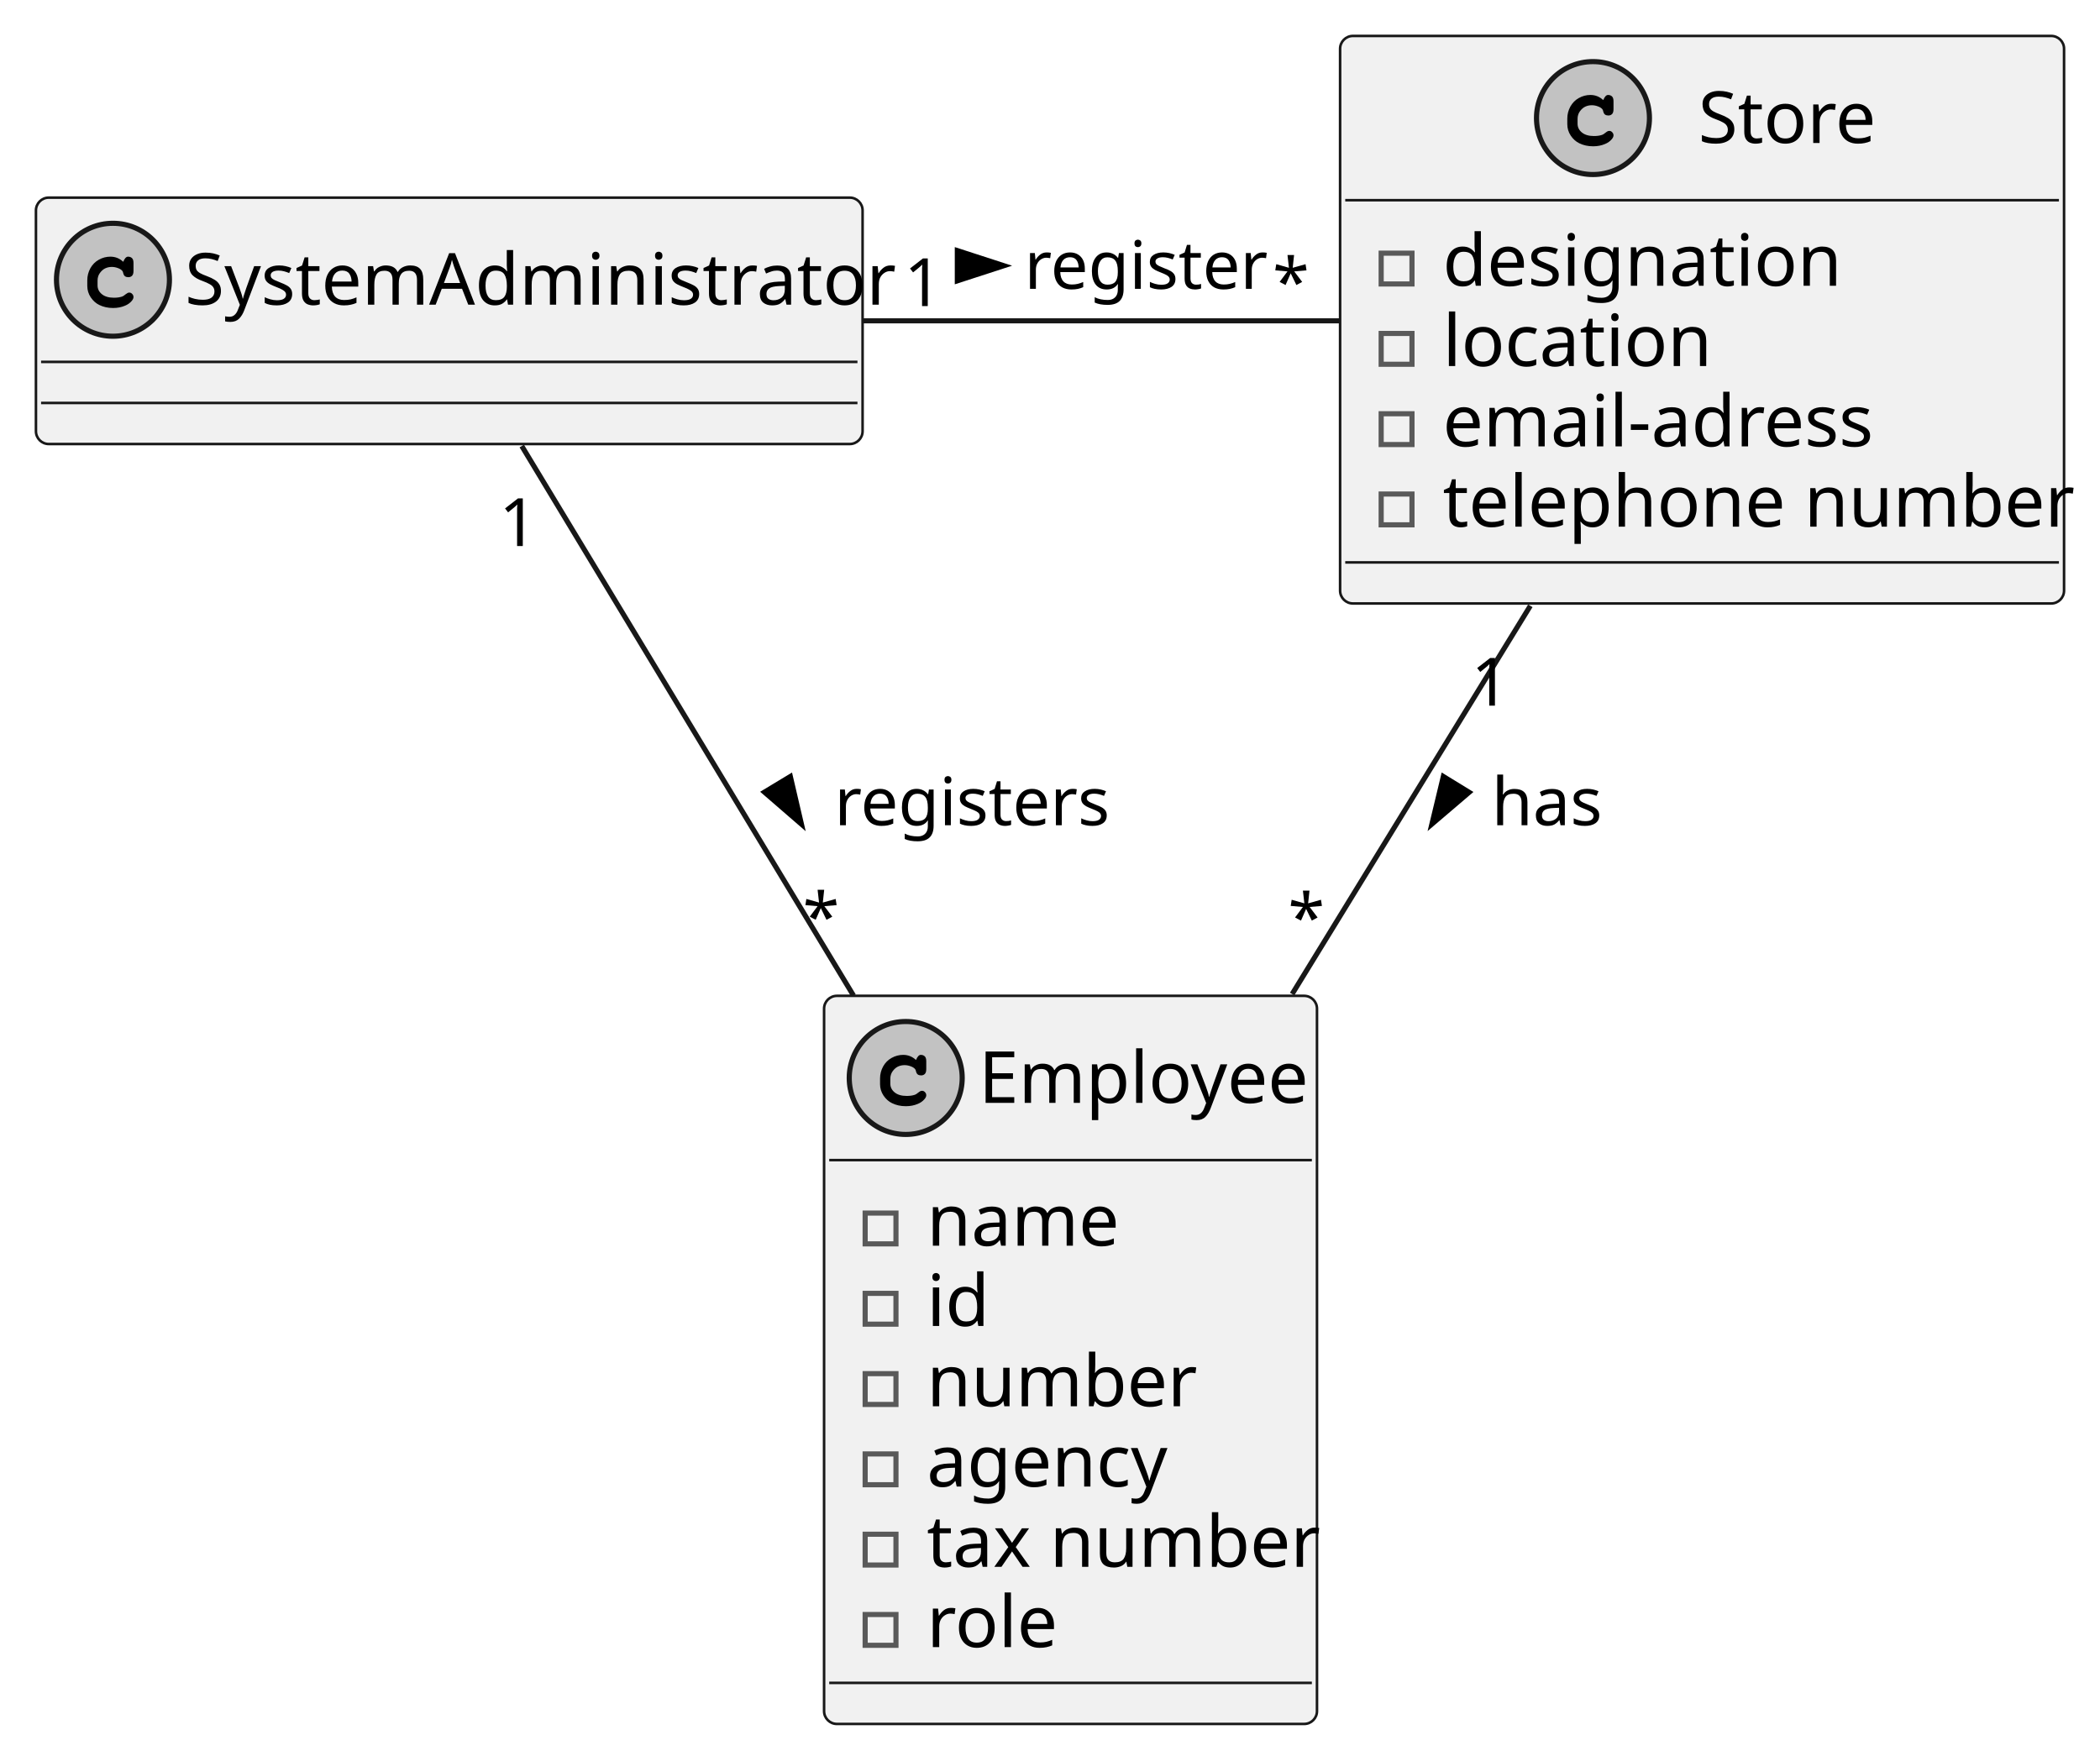
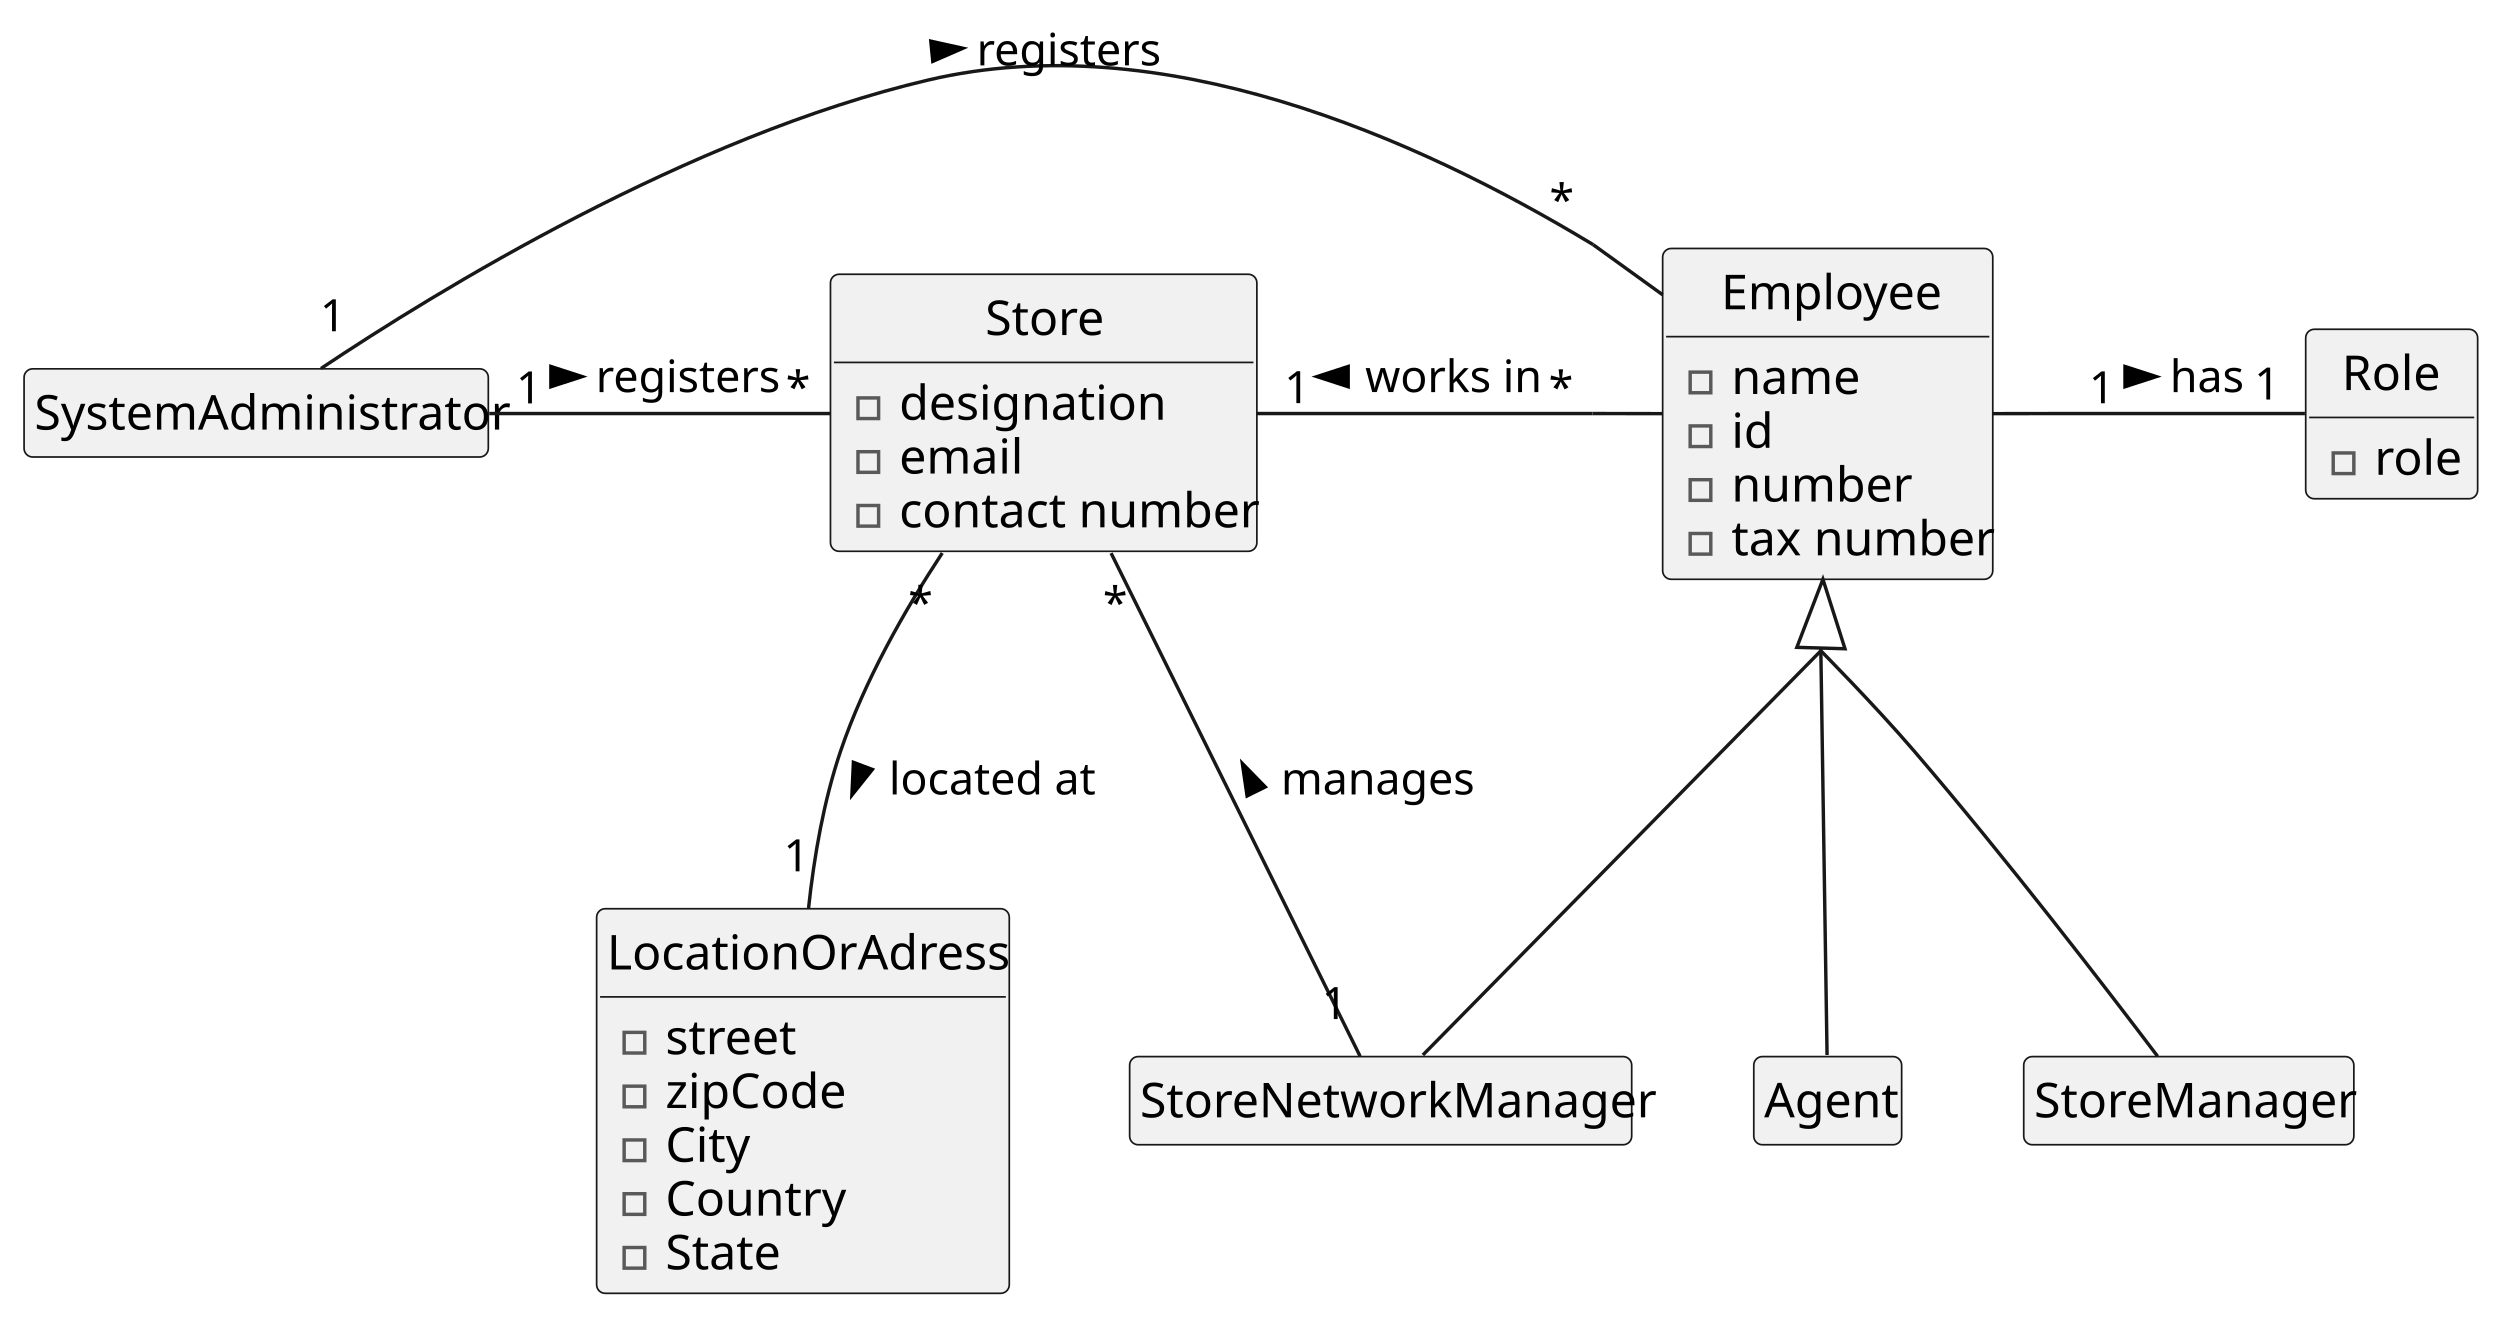
- <svg xmlns="http://www.w3.org/2000/svg" contentStyleType="text/css" height="342px" preserveAspectRatio="none" style="width:409px;height:342px;background:#FFFFFF;" version="1.1" viewBox="0 0 409 342" width="409px" zoomAndPan="magnify">
+ <svg xmlns="http://www.w3.org/2000/svg" contentStyleType="text/css" height="383px" preserveAspectRatio="none" style="width:727px;height:383px;background:#FFFFFF;" version="1.1" viewBox="0 0 727 383" width="727px" zoomAndPan="magnify">
  <defs />
  <g>
    <g id="elem_SystemAdministrator">
-       <rect codeLine="14" fill="#F1F1F1" height="48" id="SystemAdministrator" rx="2.5" ry="2.5" style="stroke:#181818;stroke-width:0.5;" width="161" x="7" y="38.5" />
-       <ellipse cx="22" cy="54.5" fill="#C2C2C2" rx="11" ry="11" style="stroke:#181818;stroke-width:1.0;" />
-       <path d="M24,51 Q24.203,50.5 24.438,50.25 Q24.672,50 24.938,50 Q25.406,50 25.703,50.281 Q26,50.562 26,51.219 L26,52.781 Q26,53.438 25.719,53.719 Q25.438,54 25,54 Q24.609,54 24.359,53.828 Q24.109,53.656 24,53.203 Q23.953,52.891 23.781,52.719 Q23.469,52.391 22.906,52.203 Q22.344,52 21.781,52 Q21.078,52 20.484,52.281 Q19.906,52.562 19.453,53.188 Q19,53.812 19,54.672 L19,55.594 Q19,56.625 19.844,57.312 Q20.688,58 22.188,58 Q23.078,58 23.703,57.797 Q24.062,57.688 24.469,57.328 Q24.734,57.125 24.875,57.062 Q25.016,57 25.188,57 Q25.516,57 25.75,57.266 Q26,57.516 26,57.875 Q26,58.219 25.656,58.625 Q25.156,59.219 24.359,59.547 Q23.312,60 22.031,60 Q20.531,60 19.328,59.406 Q18.359,58.938 17.672,57.922 Q17,56.906 17,55.703 L17,54.609 Q17,53.359 17.594,52.266 Q18.203,51.172 19.25,50.594 Q20.312,50 21.5,50 Q22.219,50 22.844,50.25 Q23.469,50.5 24,51 Z " fill="#000000" />
-       <text fill="#000000" font-family="sans-serif" font-size="14" lengthAdjust="spacing" textLength="129" x="36" y="59.353">SystemAdministrator</text>
-       <line style="stroke:#181818;stroke-width:0.5;" x1="8" x2="167" y1="70.5" y2="70.5" />
-       <line style="stroke:#181818;stroke-width:0.5;" x1="8" x2="167" y1="78.5" y2="78.5" />
+       <rect codeLine="46" fill="#F1F1F1" height="25.641" id="SystemAdministrator" rx="2.5" ry="2.5" style="stroke:#181818;stroke-width:0.5;" width="135" x="7" y="107.255" />
+       <text fill="#000000" font-family="sans-serif" font-size="14" lengthAdjust="spacing" textLength="129" x="10" y="124.929">SystemAdministrator</text>
    </g>
    <g id="elem_Employee">
-       <rect codeLine="17" fill="#F1F1F1" height="141.844" id="Employee" rx="2.5" ry="2.5" style="stroke:#181818;stroke-width:0.5;" width="96" x="160.5" y="194" />
-       <ellipse cx="176.4" cy="210" fill="#C2C2C2" rx="11" ry="11" style="stroke:#181818;stroke-width:1.0;" />
-       <path d="M178.4,206.5 Q178.603,206 178.838,205.75 Q179.072,205.5 179.338,205.5 Q179.806,205.5 180.103,205.781 Q180.4,206.062 180.4,206.719 L180.4,208.281 Q180.4,208.938 180.119,209.219 Q179.838,209.5 179.4,209.5 Q179.009,209.5 178.759,209.328 Q178.509,209.156 178.4,208.703 Q178.353,208.391 178.181,208.219 Q177.869,207.891 177.306,207.703 Q176.744,207.5 176.181,207.5 Q175.478,207.5 174.884,207.781 Q174.306,208.062 173.853,208.688 Q173.4,209.312 173.4,210.172 L173.4,211.094 Q173.4,212.125 174.244,212.812 Q175.088,213.5 176.588,213.5 Q177.478,213.5 178.103,213.297 Q178.463,213.188 178.869,212.828 Q179.134,212.625 179.275,212.562 Q179.416,212.5 179.588,212.5 Q179.916,212.5 180.15,212.766 Q180.4,213.016 180.4,213.375 Q180.4,213.719 180.056,214.125 Q179.556,214.719 178.759,215.047 Q177.713,215.5 176.431,215.5 Q174.931,215.5 173.728,214.906 Q172.759,214.438 172.072,213.422 Q171.4,212.406 171.4,211.203 L171.4,210.109 Q171.4,208.859 171.994,207.766 Q172.603,206.672 173.65,206.094 Q174.713,205.5 175.9,205.5 Q176.619,205.5 177.244,205.75 Q177.869,206 178.4,206.5 Z " fill="#000000" />
-       <text fill="#000000" font-family="sans-serif" font-size="14" lengthAdjust="spacing" textLength="62" x="190.6" y="214.853">Employee</text>
-       <line style="stroke:#181818;stroke-width:0.5;" x1="161.5" x2="255.5" y1="226" y2="226" />
-       <rect fill="none" height="6" style="stroke:#595959;stroke-width:1.0;" width="6" x="168.5" y="236.32" />
-       <text fill="#000000" font-family="sans-serif" font-size="14" lengthAdjust="spacing" textLength="35" x="180.5" y="242.674">name</text>
-       <rect fill="none" height="6" style="stroke:#595959;stroke-width:1.0;" width="6" x="168.5" y="251.961" />
-       <text fill="#000000" font-family="sans-serif" font-size="14" lengthAdjust="spacing" textLength="11" x="180.5" y="258.315">id</text>
-       <rect fill="none" height="6" style="stroke:#595959;stroke-width:1.0;" width="6" x="168.5" y="267.602" />
-       <text fill="#000000" font-family="sans-serif" font-size="14" lengthAdjust="spacing" textLength="48" x="180.5" y="273.955">number</text>
-       <rect fill="none" height="6" style="stroke:#595959;stroke-width:1.0;" width="6" x="168.5" y="283.242" />
-       <text fill="#000000" font-family="sans-serif" font-size="14" lengthAdjust="spacing" textLength="46" x="180.5" y="289.596">agency</text>
-       <rect fill="none" height="6" style="stroke:#595959;stroke-width:1.0;" width="6" x="168.5" y="298.883" />
-       <text fill="#000000" font-family="sans-serif" font-size="14" lengthAdjust="spacing" textLength="70" x="180.5" y="305.236">tax number</text>
-       <rect fill="none" height="6" style="stroke:#595959;stroke-width:1.0;" width="6" x="168.5" y="314.523" />
-       <text fill="#000000" font-family="sans-serif" font-size="14" lengthAdjust="spacing" textLength="24" x="180.5" y="320.877">role</text>
-       <line style="stroke:#181818;stroke-width:0.5;" x1="161.5" x2="255.5" y1="327.844" y2="327.844" />
+       <rect codeLine="49" fill="#F1F1F1" height="96.203" id="Employee" rx="2.5" ry="2.5" style="stroke:#181818;stroke-width:0.5;" width="96" x="483.5" y="72.255" />
+       <text fill="#000000" font-family="sans-serif" font-size="14" lengthAdjust="spacing" textLength="62" x="500.5" y="89.929">Employee</text>
+       <line style="stroke:#181818;stroke-width:0.5;" x1="484.5" x2="578.5" y1="97.895" y2="97.895" />
+       <rect fill="none" height="6" style="stroke:#595959;stroke-width:1.0;" width="6" x="491.5" y="108.216" />
+       <text fill="#000000" font-family="sans-serif" font-size="14" lengthAdjust="spacing" textLength="35" x="503.5" y="114.569">name</text>
+       <rect fill="none" height="6" style="stroke:#595959;stroke-width:1.0;" width="6" x="491.5" y="123.856" />
+       <text fill="#000000" font-family="sans-serif" font-size="14" lengthAdjust="spacing" textLength="11" x="503.5" y="130.21">id</text>
+       <rect fill="none" height="6" style="stroke:#595959;stroke-width:1.0;" width="6" x="491.5" y="139.497" />
+       <text fill="#000000" font-family="sans-serif" font-size="14" lengthAdjust="spacing" textLength="48" x="503.5" y="145.851">number</text>
+       <rect fill="none" height="6" style="stroke:#595959;stroke-width:1.0;" width="6" x="491.5" y="155.138" />
+       <text fill="#000000" font-family="sans-serif" font-size="14" lengthAdjust="spacing" textLength="70" x="503.5" y="161.491">tax number</text>
+     </g>
+     <polygon fill="none" points="530.104,168.458,536.52,188.653,522.526,188.246" style="stroke:#181818;stroke-width:1.0;" />
+     <line style="stroke:#181818;stroke-width:1.0;" x1="529.523" x2="529.5" y1="188.45" y2="189.255" />
+     <line style="stroke:#181818;stroke-width:1.0;" x1="483.5" x2="463.1" y1="120.285" y2="120.255" />
+     <line style="stroke:#181818;stroke-width:1.0;" x1="483.5" x2="463.31" y1="85.73" y2="71.165" />
+     <line style="stroke:#181818;stroke-width:1.0;" x1="579.5" x2="599.63" y1="120.285" y2="120.255" />
+     <g id="elem_Role">
+       <rect codeLine="28" fill="#F1F1F1" height="49.281" id="Role" rx="2.5" ry="2.5" style="stroke:#181818;stroke-width:0.5;" width="50" x="670.5" y="95.755" />
+       <text fill="#000000" font-family="sans-serif" font-size="14" lengthAdjust="spacing" textLength="29" x="681" y="113.429">Role</text>
+       <line style="stroke:#181818;stroke-width:0.5;" x1="671.5" x2="719.5" y1="121.395" y2="121.395" />
+       <rect fill="none" height="6" style="stroke:#595959;stroke-width:1.0;" width="6" x="678.5" y="131.716" />
+       <text fill="#000000" font-family="sans-serif" font-size="14" lengthAdjust="spacing" textLength="24" x="690.5" y="138.069">role</text>
+     </g>
+     <g id="elem_Agent">
+       <rect codeLine="18" fill="#F1F1F1" height="25.641" id="Agent" rx="2.5" ry="2.5" style="stroke:#181818;stroke-width:0.5;" width="43" x="510" y="307.255" />
+       <text fill="#000000" font-family="sans-serif" font-size="14" lengthAdjust="spacing" textLength="37" x="513" y="324.929">Agent</text>
+     </g>
+     <g id="elem_StoreManager">
+       <rect codeLine="20" fill="#F1F1F1" height="25.641" id="StoreManager" rx="2.5" ry="2.5" style="stroke:#181818;stroke-width:0.5;" width="96" x="588.5" y="307.255" />
+       <text fill="#000000" font-family="sans-serif" font-size="14" lengthAdjust="spacing" textLength="90" x="591.5" y="324.929">StoreManager</text>
+     </g>
+     <g id="elem_StoreNetworkManager">
+       <rect codeLine="22" fill="#F1F1F1" height="25.641" id="StoreNetworkManager" rx="2.5" ry="2.5" style="stroke:#181818;stroke-width:0.5;" width="146" x="328.5" y="307.255" />
+       <text fill="#000000" font-family="sans-serif" font-size="14" lengthAdjust="spacing" textLength="140" x="331.5" y="324.929">StoreNetworkManager</text>
    </g>
    <g id="elem_Store">
-       <rect codeLine="26" fill="#F1F1F1" height="110.562" id="Store" rx="2.5" ry="2.5" style="stroke:#181818;stroke-width:0.5;" width="141" x="261" y="7" />
-       <ellipse cx="310.25" cy="23" fill="#C2C2C2" rx="11" ry="11" style="stroke:#181818;stroke-width:1.0;" />
-       <path d="M312.25,19.5 Q312.453,19 312.688,18.75 Q312.922,18.5 313.188,18.5 Q313.656,18.5 313.953,18.781 Q314.25,19.062 314.25,19.719 L314.25,21.281 Q314.25,21.938 313.969,22.219 Q313.688,22.5 313.25,22.5 Q312.859,22.5 312.609,22.328 Q312.359,22.156 312.25,21.703 Q312.203,21.391 312.031,21.219 Q311.719,20.891 311.156,20.703 Q310.594,20.5 310.031,20.5 Q309.328,20.5 308.734,20.781 Q308.156,21.062 307.703,21.688 Q307.25,22.312 307.25,23.172 L307.25,24.094 Q307.25,25.125 308.094,25.812 Q308.938,26.5 310.438,26.5 Q311.328,26.5 311.953,26.297 Q312.312,26.188 312.719,25.828 Q312.984,25.625 313.125,25.562 Q313.266,25.5 313.438,25.5 Q313.766,25.5 314,25.766 Q314.25,26.016 314.25,26.375 Q314.25,26.719 313.906,27.125 Q313.406,27.719 312.609,28.047 Q311.562,28.5 310.281,28.5 Q308.781,28.5 307.578,27.906 Q306.609,27.438 305.922,26.422 Q305.25,25.406 305.25,24.203 L305.25,23.109 Q305.25,21.859 305.844,20.766 Q306.453,19.672 307.5,19.094 Q308.562,18.5 309.75,18.5 Q310.469,18.5 311.094,18.75 Q311.719,19 312.25,19.5 Z " fill="#000000" />
-       <text fill="#000000" font-family="sans-serif" font-size="14" lengthAdjust="spacing" textLength="34" x="330.75" y="27.854">Store</text>
-       <line style="stroke:#181818;stroke-width:0.5;" x1="262" x2="401" y1="39" y2="39" />
-       <rect fill="none" height="6" style="stroke:#595959;stroke-width:1.0;" width="6" x="269" y="49.32" />
-       <text fill="#000000" font-family="sans-serif" font-size="14" lengthAdjust="spacing" textLength="73" x="281" y="55.674">designation</text>
-       <rect fill="none" height="6" style="stroke:#595959;stroke-width:1.0;" width="6" x="269" y="64.961" />
-       <text fill="#000000" font-family="sans-serif" font-size="14" lengthAdjust="spacing" textLength="49" x="281" y="71.314">location</text>
-       <rect fill="none" height="6" style="stroke:#595959;stroke-width:1.0;" width="6" x="269" y="80.602" />
-       <text fill="#000000" font-family="sans-serif" font-size="14" lengthAdjust="spacing" textLength="81" x="281" y="86.955">email-adress</text>
-       <rect fill="none" height="6" style="stroke:#595959;stroke-width:1.0;" width="6" x="269" y="96.242" />
-       <text fill="#000000" font-family="sans-serif" font-size="14" lengthAdjust="spacing" textLength="115" x="281" y="102.596">telephone number</text>
-       <line style="stroke:#181818;stroke-width:0.5;" x1="262" x2="401" y1="109.562" y2="109.562" />
+       <rect codeLine="32" fill="#F1F1F1" height="80.562" id="Store" rx="2.5" ry="2.5" style="stroke:#181818;stroke-width:0.5;" width="124" x="241.5" y="79.755" />
+       <text fill="#000000" font-family="sans-serif" font-size="14" lengthAdjust="spacing" textLength="34" x="286.5" y="97.429">Store</text>
+       <line style="stroke:#181818;stroke-width:0.5;" x1="242.5" x2="364.5" y1="105.395" y2="105.395" />
+       <rect fill="none" height="6" style="stroke:#595959;stroke-width:1.0;" width="6" x="249.5" y="115.716" />
+       <text fill="#000000" font-family="sans-serif" font-size="14" lengthAdjust="spacing" textLength="73" x="261.5" y="122.069">designation</text>
+       <rect fill="none" height="6" style="stroke:#595959;stroke-width:1.0;" width="6" x="249.5" y="131.356" />
+       <text fill="#000000" font-family="sans-serif" font-size="14" lengthAdjust="spacing" textLength="33" x="261.5" y="137.71">email</text>
+       <rect fill="none" height="6" style="stroke:#595959;stroke-width:1.0;" width="6" x="249.5" y="146.997" />
+       <text fill="#000000" font-family="sans-serif" font-size="14" lengthAdjust="spacing" textLength="98" x="261.5" y="153.351">contact number</text>
+     </g>
+     <g id="elem_LocationOrAdress">
+       <rect codeLine="38" fill="#F1F1F1" height="111.844" id="LocationOrAdress" rx="2.5" ry="2.5" style="stroke:#181818;stroke-width:0.5;" width="120" x="173.5" y="264.255" />
+       <text fill="#000000" font-family="sans-serif" font-size="14" lengthAdjust="spacing" textLength="114" x="176.5" y="281.929">LocationOrAdress</text>
+       <line style="stroke:#181818;stroke-width:0.5;" x1="174.5" x2="292.5" y1="289.896" y2="289.896" />
+       <rect fill="none" height="6" style="stroke:#595959;stroke-width:1.0;" width="6" x="181.5" y="300.216" />
+       <text fill="#000000" font-family="sans-serif" font-size="14" lengthAdjust="spacing" textLength="36" x="193.5" y="306.569">street</text>
+       <rect fill="none" height="6" style="stroke:#595959;stroke-width:1.0;" width="6" x="181.5" y="315.856" />
+       <text fill="#000000" font-family="sans-serif" font-size="14" lengthAdjust="spacing" textLength="51" x="193.5" y="322.21">zipCode</text>
+       <rect fill="none" height="6" style="stroke:#595959;stroke-width:1.0;" width="6" x="181.5" y="331.497" />
+       <text fill="#000000" font-family="sans-serif" font-size="14" lengthAdjust="spacing" textLength="24" x="193.5" y="337.851">City</text>
+       <rect fill="none" height="6" style="stroke:#595959;stroke-width:1.0;" width="6" x="181.5" y="347.138" />
+       <text fill="#000000" font-family="sans-serif" font-size="14" lengthAdjust="spacing" textLength="50" x="193.5" y="353.491">Country</text>
+       <rect fill="none" height="6" style="stroke:#595959;stroke-width:1.0;" width="6" x="181.5" y="362.778" />
+       <text fill="#000000" font-family="sans-serif" font-size="14" lengthAdjust="spacing" textLength="33" x="193.5" y="369.132">State</text>
    </g>
    <g id="link_SystemAdministrator_Store">
-       <path codeLine="34" d="M168.07,62.5 C198.05,62.5 231.83,62.5 260.85,62.5 " fill="none" id="SystemAdministrator-Store" style="stroke:#181818;stroke-width:1.0;" />
-       <polygon fill="#000000" points="195.5,51.762,186.455,48.823,186.455,54.701,195.5,51.762" style="stroke:#000000;stroke-width:1.0;" />
-       <text fill="#000000" font-family="sans-serif" font-size="13" lengthAdjust="spacing" textLength="43" x="199.5" y="56.269">register</text>
-       <text fill="#000000" font-family="sans-serif" font-size="13" lengthAdjust="spacing" textLength="7" x="176.083" y="59.626">1</text>
-       <text fill="#000000" font-family="sans-serif" font-size="13" lengthAdjust="spacing" textLength="5" x="247.849" y="59.556">*</text>
+       <path codeLine="56" d="M142.28,120.255 C173.67,120.255 210.71,120.255 241.37,120.255 " fill="none" id="SystemAdministrator-Store" style="stroke:#181818;stroke-width:1.0;" />
+       <polygon fill="#000000" points="169.25,109.517,160.205,106.578,160.205,112.456,169.25,109.517" style="stroke:#000000;stroke-width:1.0;" />
+       <text fill="#000000" font-family="sans-serif" font-size="13" lengthAdjust="spacing" textLength="50" x="173.25" y="114.023">registers</text>
+       <text fill="#000000" font-family="sans-serif" font-size="13" lengthAdjust="spacing" textLength="7" x="150.076" y="117.306">1</text>
+       <text fill="#000000" font-family="sans-serif" font-size="13" lengthAdjust="spacing" textLength="5" x="228.493" y="117.229">*</text>
+     </g>
+     <g id="link_Store_LocationOrAdress">
+       <path codeLine="58" d="M274.01,160.815 C262.92,177.685 251.35,198.095 244.5,218.255 C239.59,232.705 236.75,248.915 235.13,264.055 " fill="none" id="Store-LocationOrAdress" style="stroke:#181818;stroke-width:1.0;" />
+       <polygon fill="#000000" points="247.738,231.196,253.676,223.767,248.175,221.695,247.738,231.196" style="stroke:#000000;stroke-width:1.0;" />
+       <text fill="#000000" font-family="sans-serif" font-size="13" lengthAdjust="spacing" textLength="57" x="258.5" y="231.023">located at</text>
+       <text fill="#000000" font-family="sans-serif" font-size="13" lengthAdjust="spacing" textLength="5" x="264.111" y="179.94">*</text>
+       <text fill="#000000" font-family="sans-serif" font-size="13" lengthAdjust="spacing" textLength="7" x="227.879" y="253.377">1</text>
    </g>
    <g id="link_Store_Employee">
-       <path codeLine="36" d="M298.05,118.02 C283.75,141.33 266.88,168.84 251.66,193.65 " fill="none" id="Store-Employee" style="stroke:#181818;stroke-width:1.0;" />
-       <polygon fill="#000000" points="278.886,160.524,286.12,154.35,281.11,151.277,278.886,160.524" style="stroke:#000000;stroke-width:1.0;" />
-       <text fill="#000000" font-family="sans-serif" font-size="13" lengthAdjust="spacing" textLength="21" x="290.5" y="160.769">has</text>
-       <text fill="#000000" font-family="sans-serif" font-size="13" lengthAdjust="spacing" textLength="7" x="286.547" y="137.467">1</text>
-       <text fill="#000000" font-family="sans-serif" font-size="13" lengthAdjust="spacing" textLength="5" x="250.853" y="183.374">*</text>
+       <path codeLine="60" d="M365.5,120.255 C395.7,120.255 432.09,120.255 463.1,120.255 " fill="none" id="Store-Employee" style="stroke:#181818;stroke-width:1.0;" />
+       <polygon fill="#000000" points="383,109.517,392.045,112.456,392.045,106.578,383,109.517" style="stroke:#000000;stroke-width:1.0;" />
+       <text fill="#000000" font-family="sans-serif" font-size="13" lengthAdjust="spacing" textLength="48" x="397" y="114.023">works in</text>
+       <text fill="#000000" font-family="sans-serif" font-size="13" lengthAdjust="spacing" textLength="7" x="373.483" y="117.229">1</text>
+       <text fill="#000000" font-family="sans-serif" font-size="13" lengthAdjust="spacing" textLength="5" x="450.345" y="117.275">*</text>
    </g>
    <g id="link_SystemAdministrator_Employee">
-       <path codeLine="38" d="M101.62,86.89 C117.39,113.03 143.67,156.58 166.23,193.95 " fill="none" id="SystemAdministrator-Employee" style="stroke:#181818;stroke-width:1.0;" />
-       <polygon fill="#000000" points="156.083,160.543,153.926,151.28,148.894,154.317,156.083,160.543" style="stroke:#000000;stroke-width:1.0;" />
-       <text fill="#000000" font-family="sans-serif" font-size="13" lengthAdjust="spacing" textLength="50" x="162.5" y="160.769">registers</text>
-       <text fill="#000000" font-family="sans-serif" font-size="13" lengthAdjust="spacing" textLength="7" x="97.209" y="106.374">1</text>
-       <text fill="#000000" font-family="sans-serif" font-size="13" lengthAdjust="spacing" textLength="5" x="156.333" y="183.219">*</text>
+       <path codeLine="62" d="M93.34,107.155 C126.95,84.685 200.28,39.605 270,23.255 C337.53,7.425 411.37,39.685 463.31,71.165 " fill="none" id="SystemAdministrator-Employee" style="stroke:#181818;stroke-width:1.0;" />
+       <polygon fill="#000000" points="279.976,14.033,270.689,11.983,271.259,17.833,279.976,14.033" style="stroke:#000000;stroke-width:1.0;" />
+       <text fill="#000000" font-family="sans-serif" font-size="13" lengthAdjust="spacing" textLength="50" x="284" y="19.023">registers</text>
+       <text fill="#000000" font-family="sans-serif" font-size="13" lengthAdjust="spacing" textLength="7" x="93.051" y="96.323">1</text>
+       <text fill="#000000" font-family="sans-serif" font-size="13" lengthAdjust="spacing" textLength="5" x="450.578" y="62.816">*</text>
+     </g>
+     <g id="link_Employee_Role">
+       <path codeLine="64" d="M599.63,120.255 C624.62,120.255 651.38,120.255 670.27,120.255 " fill="none" id="Employee-Role" style="stroke:#181818;stroke-width:1.0;" />
+       <polygon fill="#000000" points="627,109.517,617.955,106.578,617.955,112.456,627,109.517" style="stroke:#000000;stroke-width:1.0;" />
+       <text fill="#000000" font-family="sans-serif" font-size="13" lengthAdjust="spacing" textLength="21" x="631" y="114.023">has</text>
+       <text fill="#000000" font-family="sans-serif" font-size="13" lengthAdjust="spacing" textLength="7" x="607.465" y="117.275">1</text>
+       <text fill="#000000" font-family="sans-serif" font-size="13" lengthAdjust="spacing" textLength="7" x="655.549" y="116.175">1</text>
+     </g>
+     <g id="link_Employee_StoreNetworkManager">
+       <path codeLine="66" d="M529.5,189.255 C529.5,189.255 445.81,274.255 413.77,306.795 " fill="none" id="Employee-backto-StoreNetworkManager" style="stroke:#181818;stroke-width:1.0;" />
+     </g>
+     <g id="link_Employee_StoreManager">
+       <path codeLine="68" d="M529.5,189.255 C529.5,189.255 545.02,204.895 556.5,218.255 C583.32,249.475 612.92,287.995 627.44,307.185 " fill="none" id="Employee-backto-StoreManager" style="stroke:#181818;stroke-width:1.0;" />
+     </g>
+     <g id="link_Employee_Agent">
+       <path codeLine="70" d="M529.5,189.255 C529.5,189.255 530.81,274.255 531.31,306.795 " fill="none" id="Employee-backto-Agent" style="stroke:#181818;stroke-width:1.0;" />
+     </g>
+     <g id="link_StoreNetworkManager_Store">
+       <path codeLine="72" d="M395.52,307.165 C381.43,278.705 345.66,206.445 323.1,160.845 " fill="none" id="StoreNetworkManager-Store" style="stroke:#181818;stroke-width:1.0;" />
+       <polygon fill="#000000" points="361.282,222.035,362.66,231.446,367.928,228.838,361.282,222.035" style="stroke:#000000;stroke-width:1.0;" />
+       <text fill="#000000" font-family="sans-serif" font-size="13" lengthAdjust="spacing" textLength="53" x="372.5" y="231.023">manages</text>
+       <text fill="#000000" font-family="sans-serif" font-size="13" lengthAdjust="spacing" textLength="7" x="384.373" y="296.337">1</text>
+       <text fill="#000000" font-family="sans-serif" font-size="13" lengthAdjust="spacing" textLength="5" x="320.718" y="179.974">*</text>
    </g>
  </g>
</svg>
